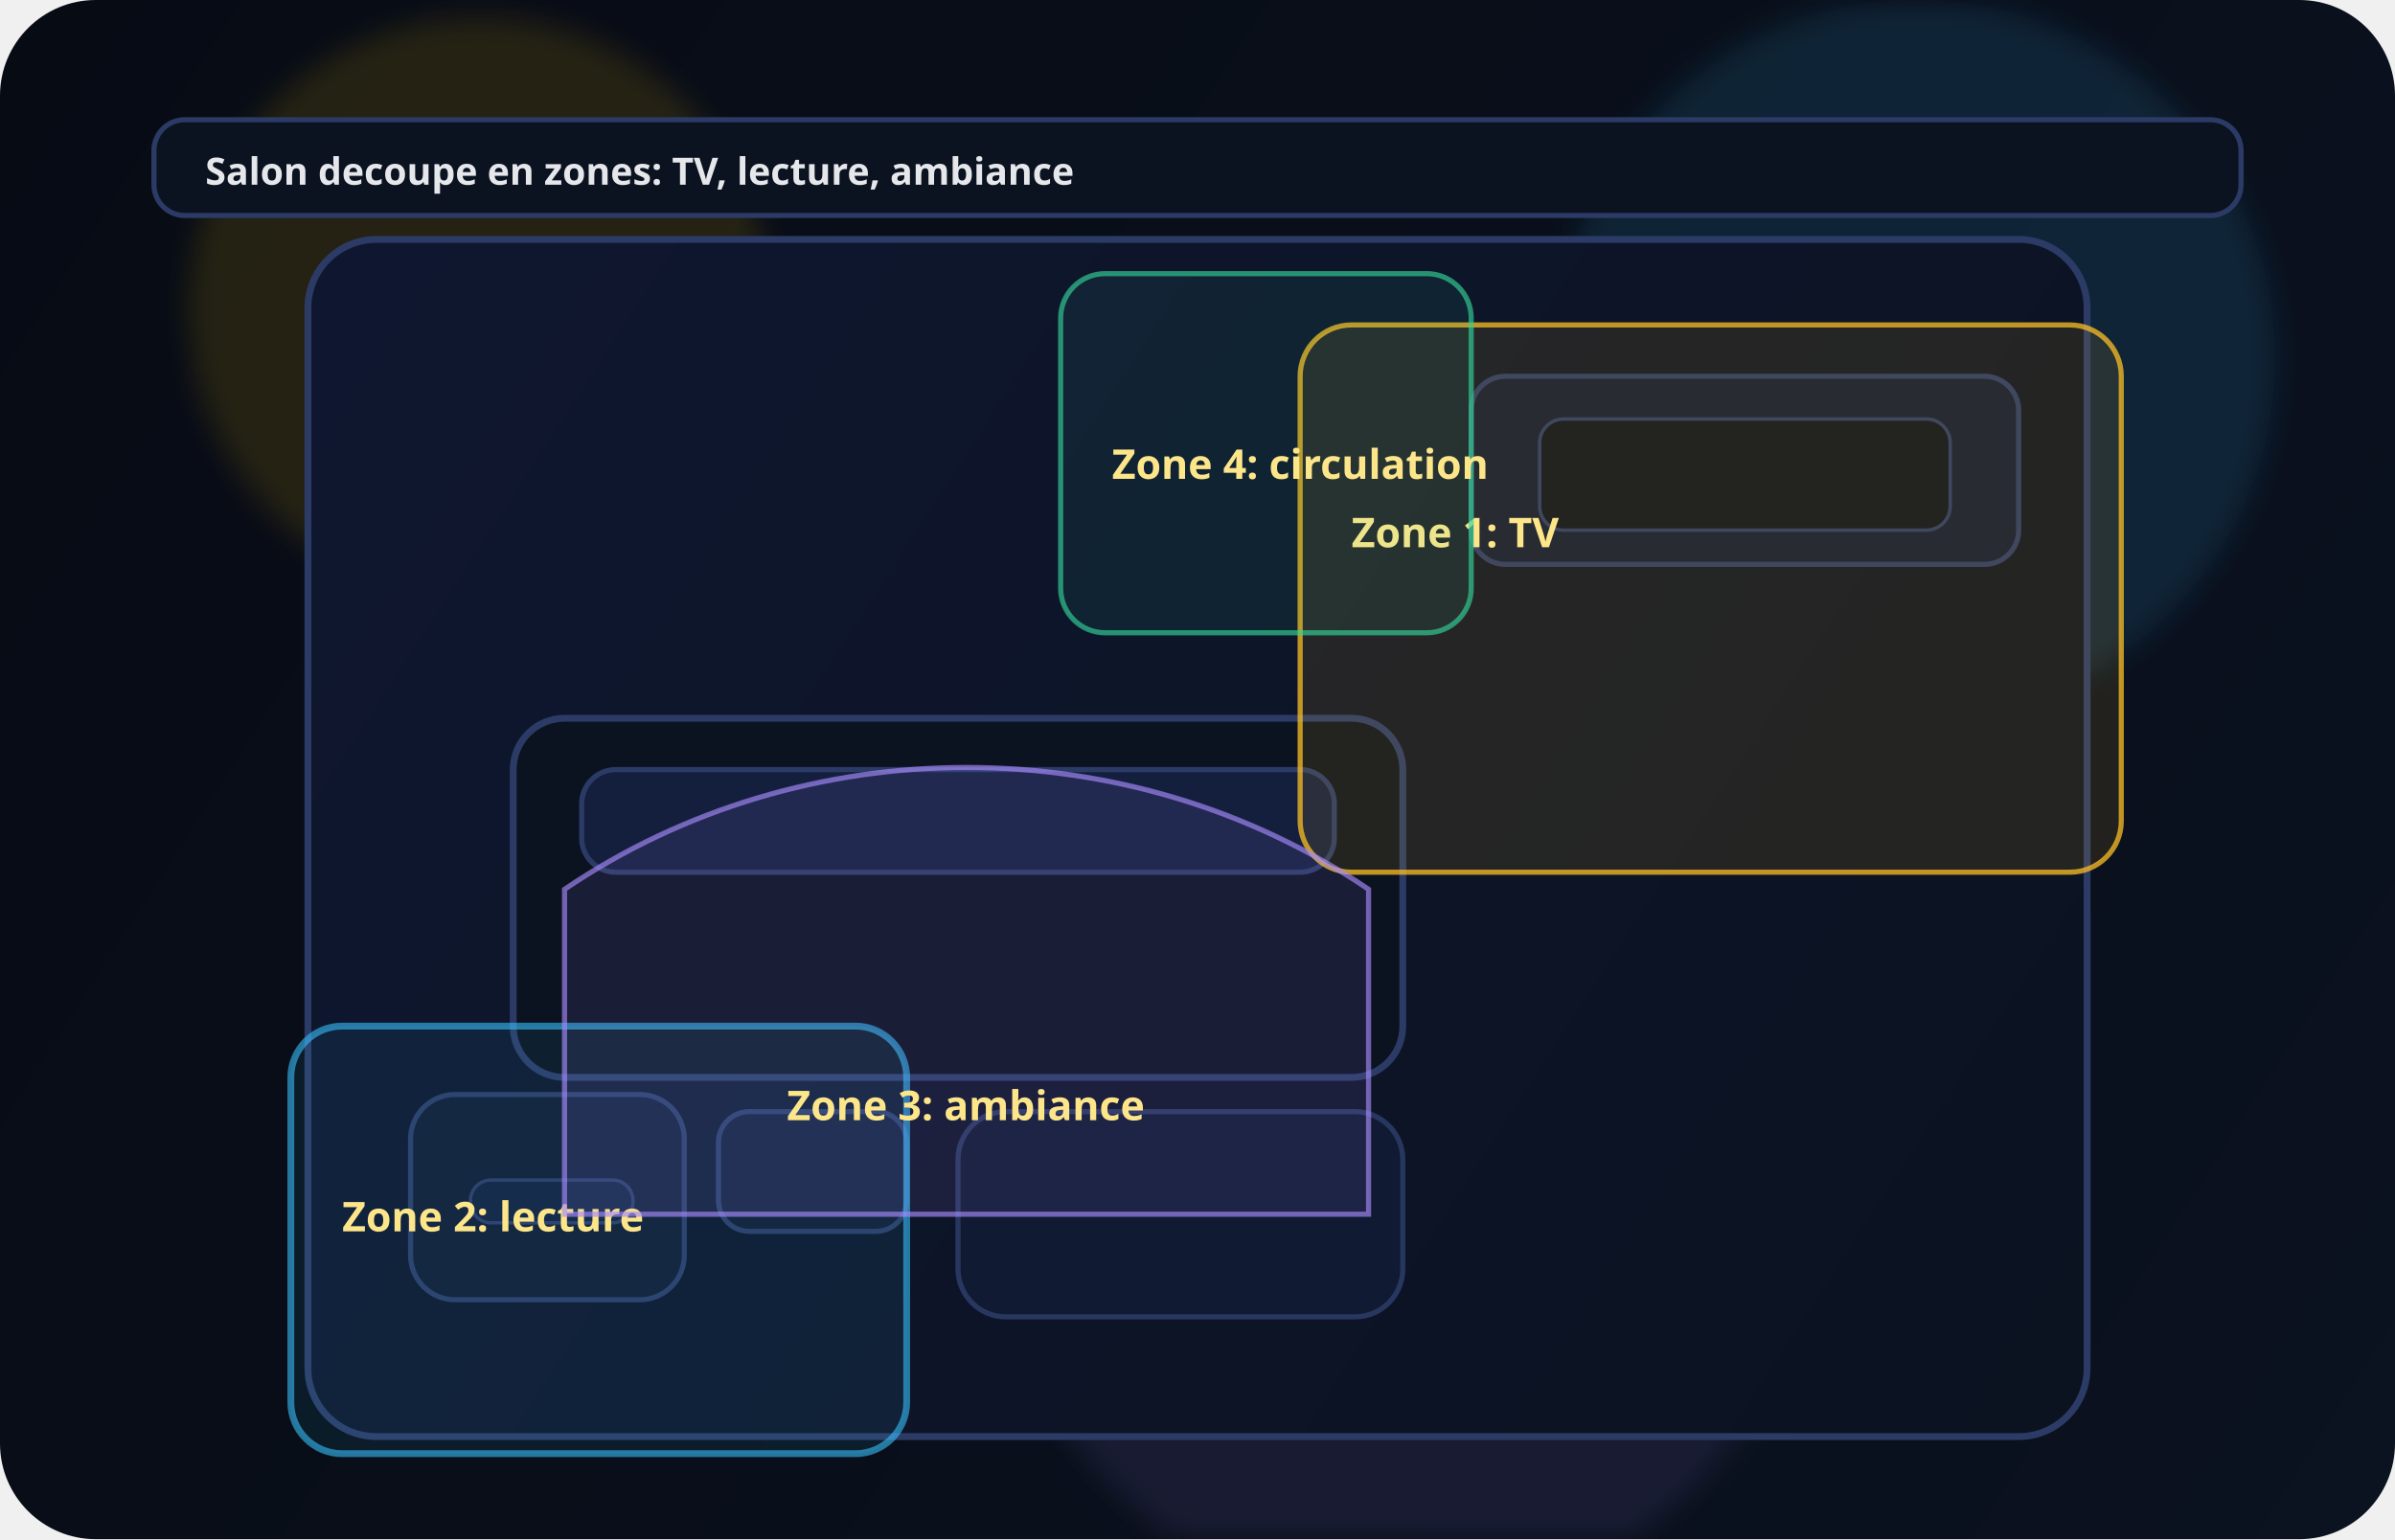
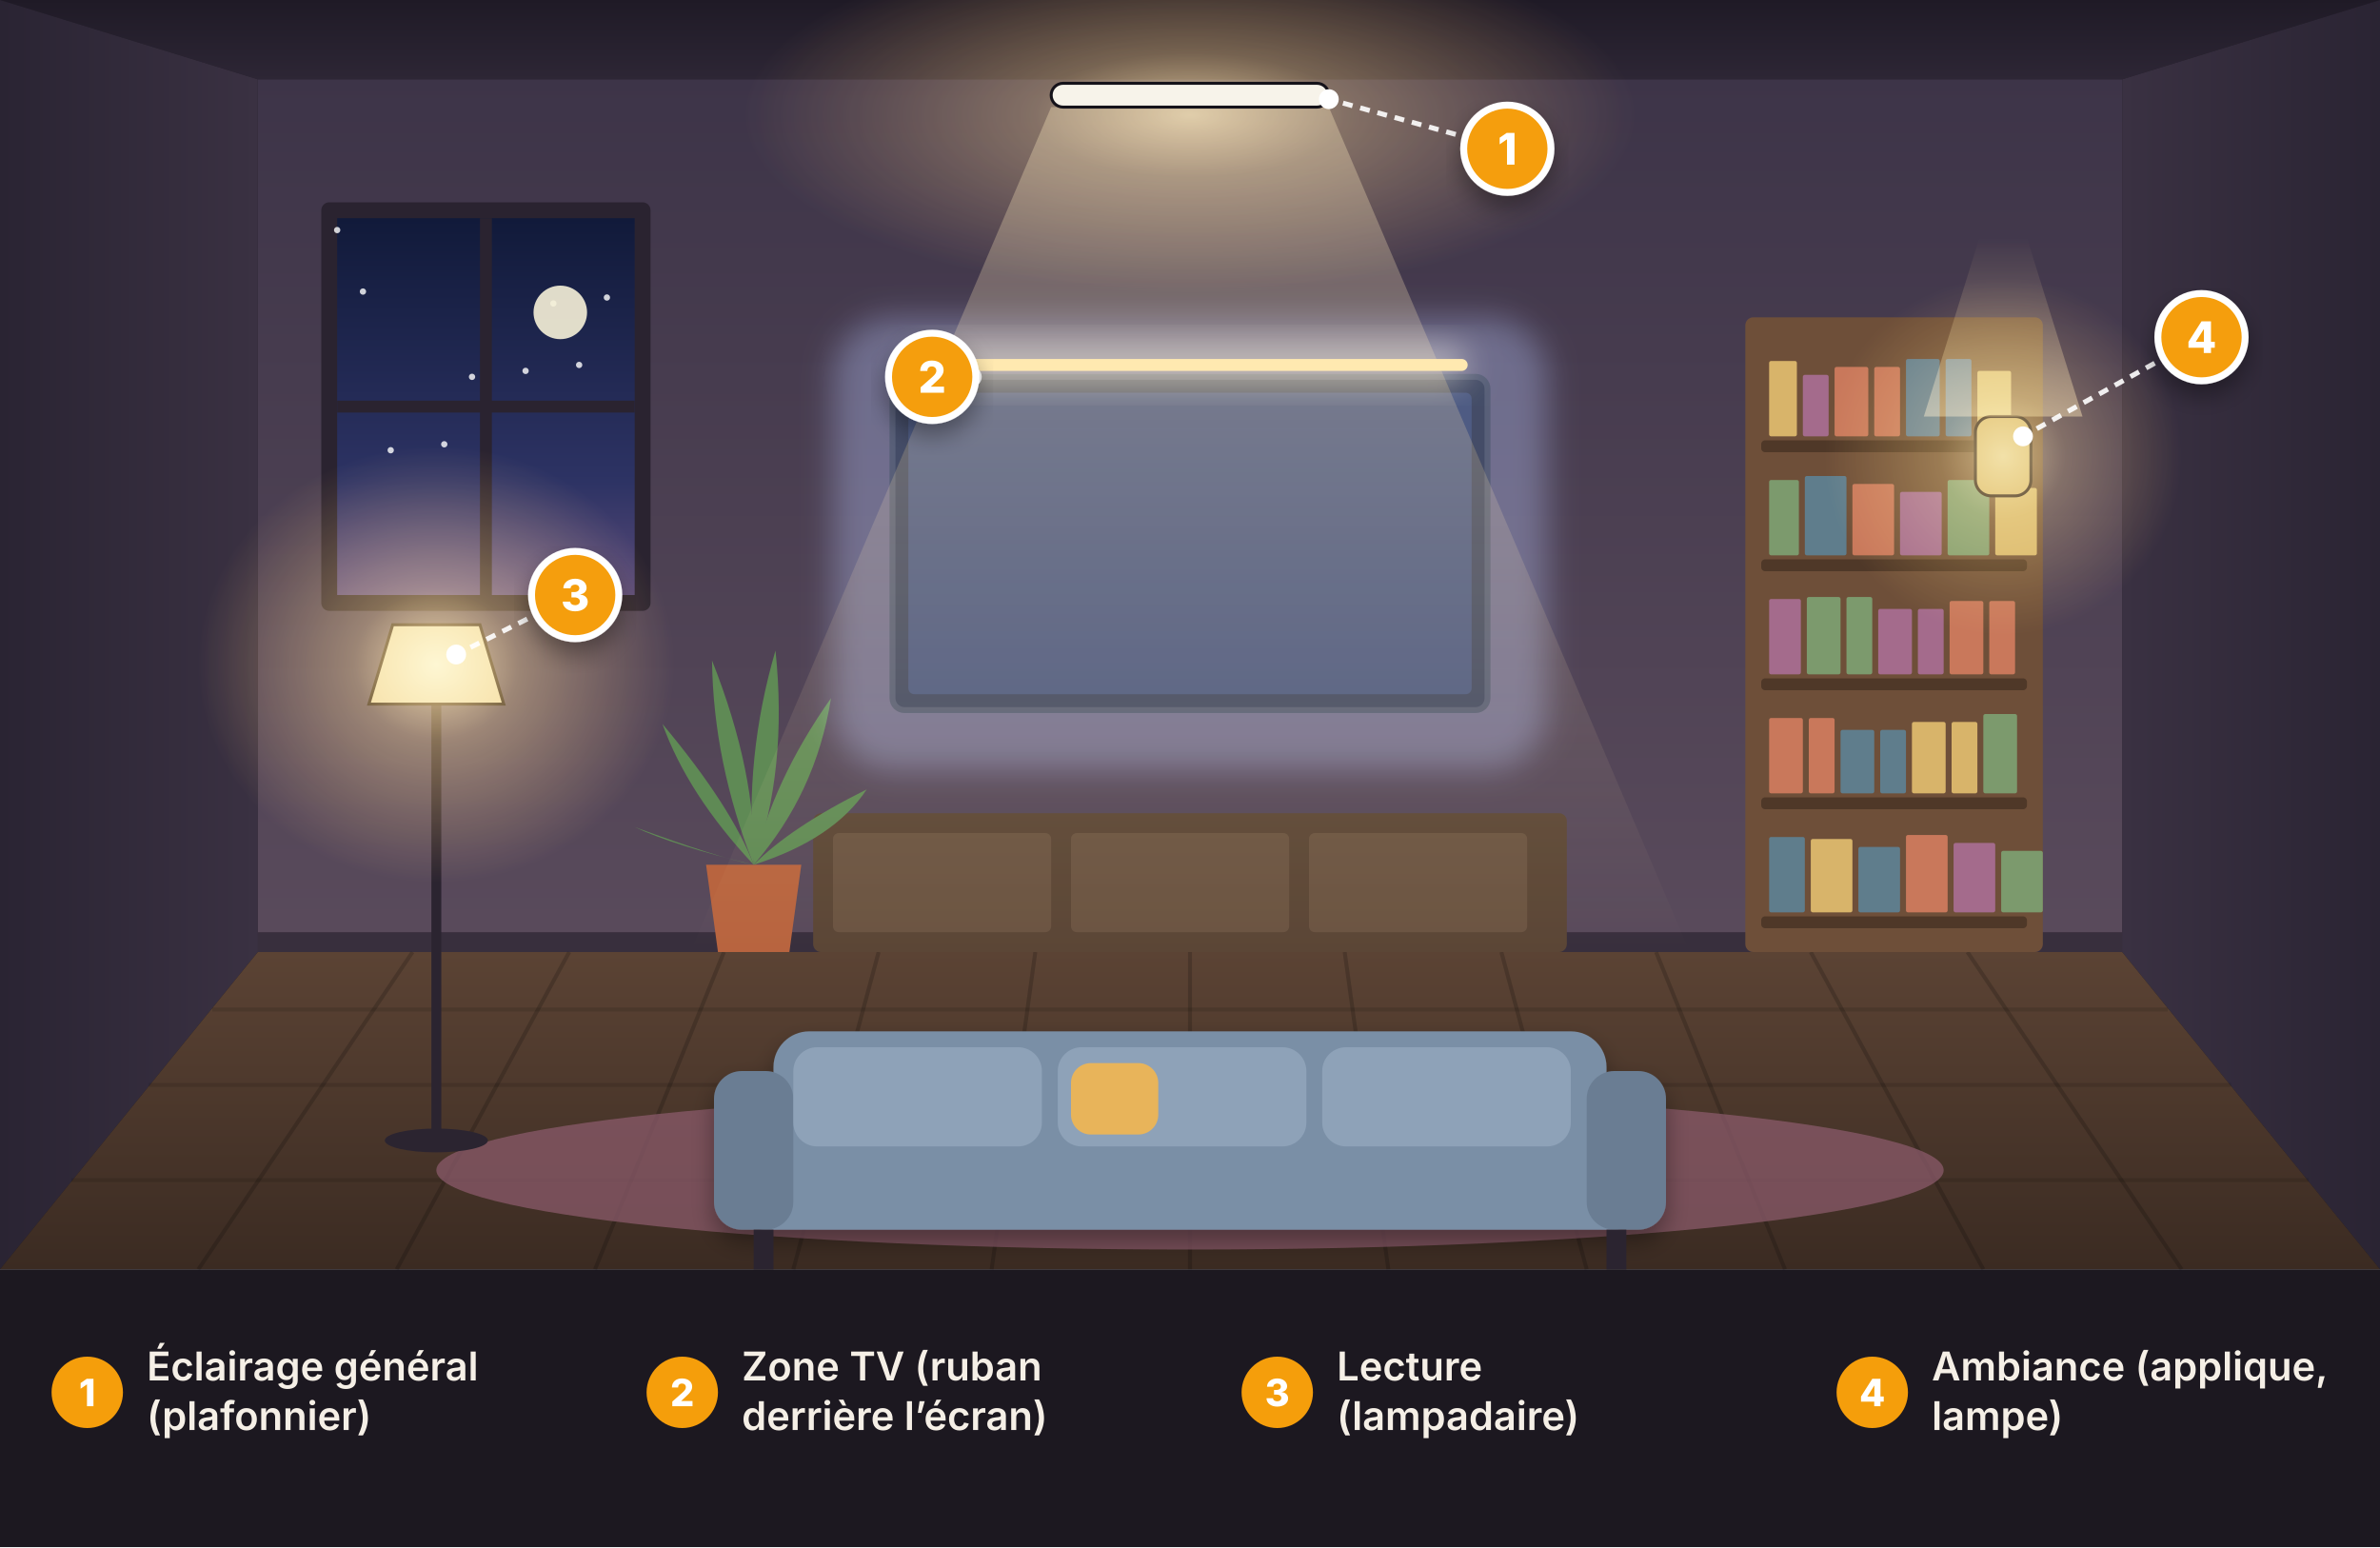
- <svg xmlns="http://www.w3.org/2000/svg" width="1400" height="900" viewBox="0 0 1400 900" fill="none">
+ <svg xmlns="http://www.w3.org/2000/svg" viewBox="0 0 1200 780" role="img" aria-label="Salon : 4 zones d’éclairage">
  <defs>
-     <linearGradient id="bg" x1="0" y1="0" x2="1400" y2="900" gradientUnits="userSpaceOnUse">
-       <stop stop-color="#070B14" />
-       <stop offset="1" stop-color="#0B1220" />
-     </linearGradient>
-     <linearGradient id="floor" x1="200" y1="170" x2="1200" y2="820" gradientUnits="userSpaceOnUse">
-       <stop stop-color="#0F1730" />
-       <stop offset="1" stop-color="#0B1220" />
-     </linearGradient>
-     <filter id="glow" x="-20%" y="-20%" width="140%" height="140%">
+     <linearGradient id="wall" x1="0" y1="0" x2="0" y2="1">
+       <stop offset="0" stop-color="#3d3448" />
+       <stop offset="1" stop-color="#5a4b5c" />
+     </linearGradient>
+     <linearGradient id="wallL" x1="0" y1="0" x2="1" y2="0">
+       <stop offset="0" stop-color="#2a2433" />
+       <stop offset="1" stop-color="#3a3142" />
+     </linearGradient>
+     <linearGradient id="wallR" x1="1" y1="0" x2="0" y2="0">
+       <stop offset="0" stop-color="#2a2433" />
+       <stop offset="1" stop-color="#3a3142" />
+     </linearGradient>
+     <linearGradient id="ceil" x1="0" y1="0" x2="0" y2="1">
+       <stop offset="0" stop-color="#1f1a26" />
+       <stop offset="1" stop-color="#2d2635" />
+     </linearGradient>
+     <linearGradient id="floor" x1="0" y1="0" x2="0" y2="1">
+       <stop offset="0" stop-color="#5b4334" />
+       <stop offset="1" stop-color="#3b2b22" />
+     </linearGradient>
+     <linearGradient id="tile" x1="0" y1="0" x2="0" y2="1">
+       <stop offset="0" stop-color="#6b6a70" />
+       <stop offset="1" stop-color="#3d3c42" />
+     </linearGradient>
+     <linearGradient id="concrete" x1="0" y1="0" x2="0" y2="1">
+       <stop offset="0" stop-color="#5d5a5e" />
+       <stop offset="1" stop-color="#36343a" />
+     </linearGradient>
+     <linearGradient id="stone" x1="0" y1="0" x2="0" y2="1">
+       <stop offset="0" stop-color="#5a4a3e" />
+       <stop offset="1" stop-color="#3e3229" />
+     </linearGradient>
+     <radialGradient id="glow">
+       <stop offset="0" stop-color="#ffe3a0" stop-opacity=".95" />
+       <stop offset=".35" stop-color="#ffcf6e" stop-opacity=".45" />
+       <stop offset="1" stop-color="#ffb84d" stop-opacity="0" />
+     </radialGradient>
+     <radialGradient id="glowSoft">
+       <stop offset="0" stop-color="#ffd98a" stop-opacity=".55" />
+       <stop offset="1" stop-color="#ffb84d" stop-opacity="0" />
+     </radialGradient>
+     <radialGradient id="glowCool">
+       <stop offset="0" stop-color="#eef6ff" stop-opacity=".9" />
+       <stop offset=".4" stop-color="#cfe3ff" stop-opacity=".4" />
+       <stop offset="1" stop-color="#b9d4ff" stop-opacity="0" />
+     </radialGradient>
+     <linearGradient id="cone" x1="0" y1="0" x2="0" y2="1">
+       <stop offset="0" stop-color="#ffe7a8" stop-opacity=".75" />
+       <stop offset="1" stop-color="#ffd27a" stop-opacity="0" />
+     </linearGradient>
+     <linearGradient id="coneCool" x1="0" y1="0" x2="0" y2="1">
+       <stop offset="0" stop-color="#f2f8ff" stop-opacity=".8" />
+       <stop offset="1" stop-color="#d6e7ff" stop-opacity="0" />
+     </linearGradient>
+     <linearGradient id="sky" x1="0" y1="0" x2="0" y2="1">
+       <stop offset="0" stop-color="#111a3a" />
+       <stop offset=".7" stop-color="#2d3364" />
+       <stop offset="1" stop-color="#5a4a78" />
+     </linearGradient>
+     <linearGradient id="grass" x1="0" y1="0" x2="0" y2="1">
+       <stop offset="0" stop-color="#2f4a35" />
+       <stop offset="1" stop-color="#1c2e22" />
+     </linearGradient>
+     <linearGradient id="wood" x1="0" y1="0" x2="0" y2="1">
+       <stop offset="0" stop-color="#9a6b46" />
+       <stop offset="1" stop-color="#6e4a30" />
+     </linearGradient>
+     <linearGradient id="metal" x1="0" y1="0" x2="1" y2="0">
+       <stop offset="0" stop-color="#cfd2d6" />
+       <stop offset=".5" stop-color="#f1f2f4" />
+       <stop offset="1" stop-color="#b9bcc2" />
+     </linearGradient>
+     <filter id="blur8" x="-50%" y="-50%" width="200%" height="200%">
      <feGaussianBlur stdDeviation="8" />
    </filter>
-     <style>
-       .zoneText{font-family:ui-sans-serif,system-ui;font-size:24px;font-weight:900;fill:#FDE68A}
-       .label{font-family:ui-sans-serif,system-ui;font-size:22px;font-weight:800;fill:#E5E7EB}
-     </style>
+     <filter id="blur3">
+       <feGaussianBlur stdDeviation="3" />
+     </filter>
+     <filter id="shadow" x="-20%" y="-20%" width="140%" height="160%">
+       <feDropShadow dx="0" dy="6" stdDeviation="6" flood-color="#000" flood-opacity=".35" />
+     </filter>
  </defs>
-   <rect width="1400" height="900" rx="56" fill="url(#bg)" />
-   <circle cx="280" cy="180" r="170" fill="#FBBF24" fill-opacity="0.12" filter="url(#glow)" />
-   <circle cx="1120" cy="210" r="210" fill="#38BDF8" fill-opacity="0.12" filter="url(#glow)" />
-   <circle cx="820" cy="700" r="240" fill="#A78BFA" fill-opacity="0.10" filter="url(#glow)" />
-   <rect x="180" y="140" width="1040" height="700" rx="40" fill="url(#floor)" stroke="#2B3B66" stroke-width="4" />
-   <rect x="860" y="220" width="320" height="110" rx="20" fill="#111B33" stroke="#2B3B66" stroke-width="3" />
-   <rect x="900" y="245" width="240" height="65" rx="14" fill="#0B1220" stroke="#2B3B66" stroke-width="2" />
-   <rect x="300" y="420" width="520" height="210" rx="30" fill="#0B1220" stroke="#2B3B66" stroke-width="4" />
-   <rect x="340" y="450" width="440" height="60" rx="20" fill="#141F3E" stroke="#2B3B66" stroke-width="3" />
-   <rect x="240" y="640" width="160" height="120" rx="26" fill="#111B33" stroke="#2B3B66" stroke-width="3" />
-   <rect x="275" y="690" width="95" height="25" rx="12" fill="#141F3E" stroke="#2B3B66" stroke-width="2" />
-   <rect x="420" y="650" width="110" height="70" rx="18" fill="#111B33" stroke="#2B3B66" stroke-width="3" />
-   <rect x="560" y="650" width="260" height="120" rx="28" fill="#111B33" stroke="#2B3B66" stroke-width="3" opacity="0.9" />
-   <rect x="760" y="190" width="480" height="320" rx="30" fill="#FBBF24" fill-opacity="0.10" stroke="#FBBF24" stroke-opacity="0.75" stroke-width="3" />
-   <text x="790" y="320" class="zoneText">Zone 1: TV</text>
-   <rect x="170" y="600" width="360" height="250" rx="30" fill="#38BDF8" fill-opacity="0.08" stroke="#38BDF8" stroke-opacity="0.60" stroke-width="4" />
-   <text x="200" y="720" class="zoneText" fill="#BAE6FD">Zone 2: lecture</text>
-   <path d="M330 520c140-95 330-95 470 0v190H330V520Z" fill="#A78BFA" fill-opacity="0.10" stroke="#A78BFA" stroke-opacity="0.65" stroke-width="3" />
-   <text x="460" y="655" class="zoneText" fill="#E9D5FF">Zone 3: ambiance</text>
-   <rect x="620" y="160" width="240" height="210" rx="26" fill="#34D399" fill-opacity="0.08" stroke="#34D399" stroke-opacity="0.65" stroke-width="3" />
-   <text x="650" y="280" class="zoneText" fill="#A7F3D0">Zone 4: circulation</text>
-   <rect x="90" y="70" width="1220" height="56" rx="18" fill="#0B1220" stroke="#2B3B66" stroke-width="3" />
-   <text x="120" y="108" class="label">Salon decoupe en zones: TV, lecture, ambiance</text>
+   <rect x="0" y="0" width="1200" height="640" fill="#1b1720" />
+   <polygon points="0,0 1200,0 1070,40 130,40" fill="url(#ceil)" />
+   <polygon points="0,0 130,40 130,480 0,640" fill="url(#wallL)" />
+   <polygon points="1200,0 1070,40 1070,480 1200,640" fill="url(#wallR)" />
+   <rect x="130" y="40" width="940" height="440" fill="url(#wall)" />
+   <polygon points="0,640 130,480 1070,480 1200,640" fill="url(#floor)" />
+   <line x1="208" y1="480" x2="100" y2="640" stroke="#000" stroke-opacity=".18" stroke-width="2" />
+   <line x1="287" y1="480" x2="200" y2="640" stroke="#000" stroke-opacity=".18" stroke-width="2" />
+   <line x1="365" y1="480" x2="300" y2="640" stroke="#000" stroke-opacity=".18" stroke-width="2" />
+   <line x1="443" y1="480" x2="400" y2="640" stroke="#000" stroke-opacity=".18" stroke-width="2" />
+   <line x1="522" y1="480" x2="500" y2="640" stroke="#000" stroke-opacity=".18" stroke-width="2" />
+   <line x1="600" y1="480" x2="600" y2="640" stroke="#000" stroke-opacity=".18" stroke-width="2" />
+   <line x1="678" y1="480" x2="700" y2="640" stroke="#000" stroke-opacity=".18" stroke-width="2" />
+   <line x1="757" y1="480" x2="800" y2="640" stroke="#000" stroke-opacity=".18" stroke-width="2" />
+   <line x1="835" y1="480" x2="900" y2="640" stroke="#000" stroke-opacity=".18" stroke-width="2" />
+   <line x1="913" y1="480" x2="1000" y2="640" stroke="#000" stroke-opacity=".18" stroke-width="2" />
+   <line x1="992" y1="480" x2="1100" y2="640" stroke="#000" stroke-opacity=".18" stroke-width="2" />
+   <line x1="107" y1="509" x2="1093" y2="509" stroke="#000" stroke-opacity=".12" stroke-width="2" />
+   <line x1="75" y1="547" x2="1125" y2="547" stroke="#000" stroke-opacity=".12" stroke-width="2" />
+   <line x1="36" y1="595" x2="1164" y2="595" stroke="#000" stroke-opacity=".12" stroke-width="2" />
+   <rect x="130" y="470" width="940" height="10" fill="#2a2330" opacity=".7" />
+   <rect x="162" y="102" width="166" height="206" rx="4" fill="#2a2330" />
+   <rect x="170" y="110" width="150" height="190" fill="url(#sky)" />
+   <circle cx="170" cy="116.0" r="1.6" fill="#fff" opacity=".8" />
+   <circle cx="279" cy="153.0" r="1.6" fill="#fff" opacity=".8" />
+   <circle cx="238" cy="190.0" r="1.6" fill="#fff" opacity=".8" />
+   <circle cx="197" cy="227.0" r="1.6" fill="#fff" opacity=".8" />
+   <circle cx="306" cy="150.0" r="1.6" fill="#fff" opacity=".8" />
+   <circle cx="265" cy="187.0" r="1.6" fill="#fff" opacity=".8" />
+   <circle cx="224" cy="224.0" r="1.6" fill="#fff" opacity=".8" />
+   <circle cx="183" cy="147.0" r="1.6" fill="#fff" opacity=".8" />
+   <circle cx="292" cy="184.0" r="1.6" fill="#fff" opacity=".8" />
+   <circle cx="282.5" cy="157.5" r="13.5" fill="#f6f1d8" opacity=".9" />
+   <line x1="245.0" y1="110" x2="245.0" y2="300" stroke="#2a2330" stroke-width="6" />
+   <line x1="170" y1="205.0" x2="320" y2="205.0" stroke="#2a2330" stroke-width="6" />
+   <ellipse cx="600" cy="590" rx="380" ry="40" fill="#8a5a6a" opacity=".75" />
+   <rect x="880" y="160" width="150" height="320" rx="4" fill="#6e4f39" />
+   <rect x="888" y="222.0" width="134" height="6" rx="2" fill="#4f3828" />
+   <rect x="892" y="182.0" width="14" height="38.0" rx="1" fill="#d8b46a" />
+   <rect x="909" y="189.0" width="13" height="31.0" rx="1" fill="#a46b8c" />
+   <rect x="925" y="185.0" width="17" height="35.0" rx="1" fill="#c9785b" />
+   <rect x="945" y="185.0" width="13" height="35.0" rx="1" fill="#c9785b" />
+   <rect x="961" y="181.0" width="17" height="39.0" rx="1" fill="#5f7d8c" />
+   <rect x="981" y="181.0" width="13" height="39.0" rx="1" fill="#5f7d8c" />
+   <rect x="997" y="187.0" width="17" height="33.0" rx="1" fill="#d8b46a" />
+   <rect x="888" y="282.0" width="134" height="6" rx="2" fill="#4f3828" />
+   <rect x="892" y="242.0" width="15" height="38.0" rx="1" fill="#7c9a6d" />
+   <rect x="910" y="240.0" width="21" height="40.0" rx="1" fill="#5f7d8c" />
+   <rect x="934" y="244.0" width="21" height="36.0" rx="1" fill="#c9785b" />
+   <rect x="958" y="248.0" width="21" height="32.0" rx="1" fill="#a46b8c" />
+   <rect x="982" y="242.0" width="21" height="38.0" rx="1" fill="#7c9a6d" />
+   <rect x="1006" y="246.0" width="21" height="34.0" rx="1" fill="#d8b46a" />
+   <rect x="888" y="342.0" width="134" height="6" rx="2" fill="#4f3828" />
+   <rect x="892" y="302.0" width="16" height="38.0" rx="1" fill="#a46b8c" />
+   <rect x="911" y="301.0" width="17" height="39.0" rx="1" fill="#7c9a6d" />
+   <rect x="931" y="301.0" width="13" height="39.0" rx="1" fill="#7c9a6d" />
+   <rect x="947" y="307.0" width="17" height="33.0" rx="1" fill="#a46b8c" />
+   <rect x="967" y="307.0" width="13" height="33.0" rx="1" fill="#a46b8c" />
+   <rect x="983" y="303.0" width="17" height="37.0" rx="1" fill="#c9785b" />
+   <rect x="1003" y="303.0" width="13" height="37.0" rx="1" fill="#c9785b" />
+   <rect x="888" y="402.0" width="134" height="6" rx="2" fill="#4f3828" />
+   <rect x="892" y="362.0" width="17" height="38.0" rx="1" fill="#c9785b" />
+   <rect x="912" y="362.0" width="13" height="38.0" rx="1" fill="#c9785b" />
+   <rect x="928" y="368.0" width="17" height="32.0" rx="1" fill="#5f7d8c" />
+   <rect x="948" y="368.0" width="13" height="32.0" rx="1" fill="#5f7d8c" />
+   <rect x="964" y="364.0" width="17" height="36.0" rx="1" fill="#d8b46a" />
+   <rect x="984" y="364.0" width="13" height="36.0" rx="1" fill="#d8b46a" />
+   <rect x="1000" y="360.0" width="17" height="40.0" rx="1" fill="#7c9a6d" />
+   <rect x="888" y="462.0" width="134" height="6" rx="2" fill="#4f3828" />
+   <rect x="892" y="422.0" width="18" height="38.0" rx="1" fill="#5f7d8c" />
+   <rect x="913" y="423.0" width="21" height="37.0" rx="1" fill="#d8b46a" />
+   <rect x="937" y="427.0" width="21" height="33.0" rx="1" fill="#5f7d8c" />
+   <rect x="961" y="421.0" width="21" height="39.0" rx="1" fill="#c9785b" />
+   <rect x="985" y="425.0" width="21" height="35.0" rx="1" fill="#a46b8c" />
+   <rect x="1009" y="429.0" width="21" height="31.0" rx="1" fill="#7c9a6d" />
+   <rect x="410.0" y="410" width="380" height="70" rx="4" fill="#5b4636" />
+   <rect x="420.0" y="420" width="110.0" height="50" rx="3" fill="#6b5442" />
+   <rect x="540.0" y="420" width="110.0" height="50" rx="3" fill="#6b5442" />
+   <rect x="660.0" y="420" width="110.0" height="50" rx="3" fill="#6b5442" />
+   <rect x="450.0" y="190" width="300" height="168" rx="6" fill="#101015" stroke="#2a2a30" stroke-width="3" />
+   <rect x="458.0" y="198" width="284" height="152" rx="3" fill="#1d2440" />
+   <line x1="220" y1="575" x2="220" y2="315" stroke="#2b2430" stroke-width="5" />
+   <ellipse cx="220" cy="575" rx="26" ry="6" fill="#2b2430" />
+   <path d="M186,355 L198,315 L242,315 L254,355 Z" fill="#f1d39a" stroke="#15121a" stroke-width="1.5" />
+   <rect x="996" y="210" width="28" height="40" rx="8" fill="#d8b46a" stroke="#15121a" stroke-width="1.5" />
+   <path d="M356,436 L404,436 L398,480 L362,480 Z" fill="#b8643f" />
+   <path d="M380,436 Q346.827,400.647 334,365 Q368.827,406.647 380,436" fill="#5f8a55" />
+   <path d="M380,436 Q359.654,384.317 359,333 Q381.654,390.317 380,436" fill="#5f8a55" />
+   <path d="M380,436 Q375.253,381.836 391,328 Q397.253,387.836 380,436" fill="#5f8a55" />
+   <path d="M380,436 Q389.444,393.868 419,352 Q411.444,399.868 380,436" fill="#5f8a55" />
+   <path d="M380,436 Q398.426,417.189 437,398 Q420.426,423.189 380,436" fill="#5f8a55" />
+   <path d="M380,436 Q340.21,426.449 320,417 Q362.21,432.449 380,436" fill="#5f8a55" />
+   <g style="mix-blend-mode:screen">
+     <rect x="460.0" y="174" width="280.0" height="20" rx="10" fill="#ffe9b0" opacity=".55" filter="url(#blur8)" />
+     <rect x="420.0" y="160" width="360" height="228" rx="30" fill="#9fb8ff" opacity=".35" filter="url(#blur8)" />
+     <ellipse cx="600" cy="58" rx="224.0" ry="90" fill="url(#glow)" opacity="0.8" />
+     <polygon points="530.0,54 670.0,54 852.0,480 348.0,480" fill="url(#cone)" opacity="0.45" />
+     <ellipse cx="220" cy="335" rx="120" ry="110" fill="url(#glow)" opacity="0.95" />
+     <polygon points="998,210 1022,210 1050,120 970,120" fill="url(#cone)" opacity=".6" transform="rotate(180 1010 165)" />
+     <ellipse cx="1010" cy="230" rx="90" ry="90" fill="url(#glow)" opacity="0.7" />
+   </g>
+   <rect x="460.0" y="181" width="280.0" height="6" rx="3" fill="#ffe9b0" />
+   <rect x="530.0" y="42" width="140" height="12" rx="6" fill="#f7f3ea" stroke="#15121a" stroke-width="1.5" />
+   <g filter="url(#shadow)">
+     <rect x="390.0" y="520" width="420" height="80" rx="18" fill="#7a8fa6" />
+     <rect x="370.0" y="560" width="460" height="60" rx="16" fill="#7a8fa6" />
+     <rect x="360.0" y="540" width="40" height="80" rx="14" fill="#6a7d93" />
+     <rect x="800.0" y="540" width="40" height="80" rx="14" fill="#6a7d93" />
+   </g>
+   <rect x="400.0" y="528" width="125.333" height="50" rx="12" fill="#8ea2b8" />
+   <rect x="533.333" y="528" width="125.333" height="50" rx="12" fill="#8ea2b8" />
+   <rect x="666.667" y="528" width="125.333" height="50" rx="12" fill="#8ea2b8" />
+   <rect x="380.0" y="620" width="10" height="20" fill="#2b2430" />
+   <rect x="810.0" y="620" width="10" height="20" fill="#2b2430" />
+   <rect x="540" y="536" width="44" height="36" rx="10" fill="#e8b45a" />
+   <line x1="760" y1="75" x2="670" y2="50" stroke="#fff" stroke-width="2.5" stroke-dasharray="5 4" opacity=".9" />
+   <circle cx="670" cy="50" r="5" fill="#fff" />
+   <g filter="url(#shadow)">
+     <circle cx="760" cy="75" r="22" fill="#f59e0b" stroke="#fff" stroke-width="3.5" />
+     <text x="760" y="83" text-anchor="middle" font-family="Inter, Arial, sans-serif" font-weight="800" font-size="22" fill="#fff">1</text>
+   </g>
+   <line x1="470" y1="190" x2="490" y2="190" stroke="#fff" stroke-width="2.5" stroke-dasharray="5 4" opacity=".9" />
+   <circle cx="490" cy="190" r="5" fill="#fff" />
+   <g filter="url(#shadow)">
+     <circle cx="470" cy="190" r="22" fill="#f59e0b" stroke="#fff" stroke-width="3.5" />
+     <text x="470" y="198" text-anchor="middle" font-family="Inter, Arial, sans-serif" font-weight="800" font-size="22" fill="#fff">2</text>
+   </g>
+   <line x1="290" y1="300" x2="230" y2="330" stroke="#fff" stroke-width="2.5" stroke-dasharray="5 4" opacity=".9" />
+   <circle cx="230" cy="330" r="5" fill="#fff" />
+   <g filter="url(#shadow)">
+     <circle cx="290" cy="300" r="22" fill="#f59e0b" stroke="#fff" stroke-width="3.5" />
+     <text x="290" y="308" text-anchor="middle" font-family="Inter, Arial, sans-serif" font-weight="800" font-size="22" fill="#fff">3</text>
+   </g>
+   <line x1="1110" y1="170" x2="1020" y2="220" stroke="#fff" stroke-width="2.5" stroke-dasharray="5 4" opacity=".9" />
+   <circle cx="1020" cy="220" r="5" fill="#fff" />
+   <g filter="url(#shadow)">
+     <circle cx="1110" cy="170" r="22" fill="#f59e0b" stroke="#fff" stroke-width="3.5" />
+     <text x="1110" y="178" text-anchor="middle" font-family="Inter, Arial, sans-serif" font-weight="800" font-size="22" fill="#fff">4</text>
+   </g>
+   <rect x="0" y="640" width="1200" height="140" fill="#1c1820" />
+   <circle cx="44.0" cy="702" r="18" fill="#f59e0b" />
+   <text x="44.0" y="709" text-anchor="middle" font-family="Inter, Arial, sans-serif" font-weight="800" font-size="19" fill="#fff">1</text>
+   <text x="74.0" y="696" font-family="Inter, Arial, sans-serif" font-weight="600" font-size="20" fill="#f5efe6">Éclairage général</text>
+   <text x="74.0" y="721" font-family="Inter, Arial, sans-serif" font-weight="600" font-size="20" fill="#f5efe6">(plafonnier)</text>
+   <circle cx="344.0" cy="702" r="18" fill="#f59e0b" />
+   <text x="344.0" y="709" text-anchor="middle" font-family="Inter, Arial, sans-serif" font-weight="800" font-size="19" fill="#fff">2</text>
+   <text x="374.0" y="696" font-family="Inter, Arial, sans-serif" font-weight="600" font-size="20" fill="#f5efe6">Zone TV (ruban</text>
+   <text x="374.0" y="721" font-family="Inter, Arial, sans-serif" font-weight="600" font-size="20" fill="#f5efe6">derrière l’écran)</text>
+   <circle cx="644.0" cy="702" r="18" fill="#f59e0b" />
+   <text x="644.0" y="709" text-anchor="middle" font-family="Inter, Arial, sans-serif" font-weight="800" font-size="19" fill="#fff">3</text>
+   <text x="674.0" y="696" font-family="Inter, Arial, sans-serif" font-weight="600" font-size="20" fill="#f5efe6">Lecture</text>
+   <text x="674.0" y="721" font-family="Inter, Arial, sans-serif" font-weight="600" font-size="20" fill="#f5efe6">(lampadaire)</text>
+   <circle cx="944.0" cy="702" r="18" fill="#f59e0b" />
+   <text x="944.0" y="709" text-anchor="middle" font-family="Inter, Arial, sans-serif" font-weight="800" font-size="19" fill="#fff">4</text>
+   <text x="974.0" y="696" font-family="Inter, Arial, sans-serif" font-weight="600" font-size="20" fill="#f5efe6">Ambiance (applique,</text>
+   <text x="974.0" y="721" font-family="Inter, Arial, sans-serif" font-weight="600" font-size="20" fill="#f5efe6">lampe)</text>
</svg>
